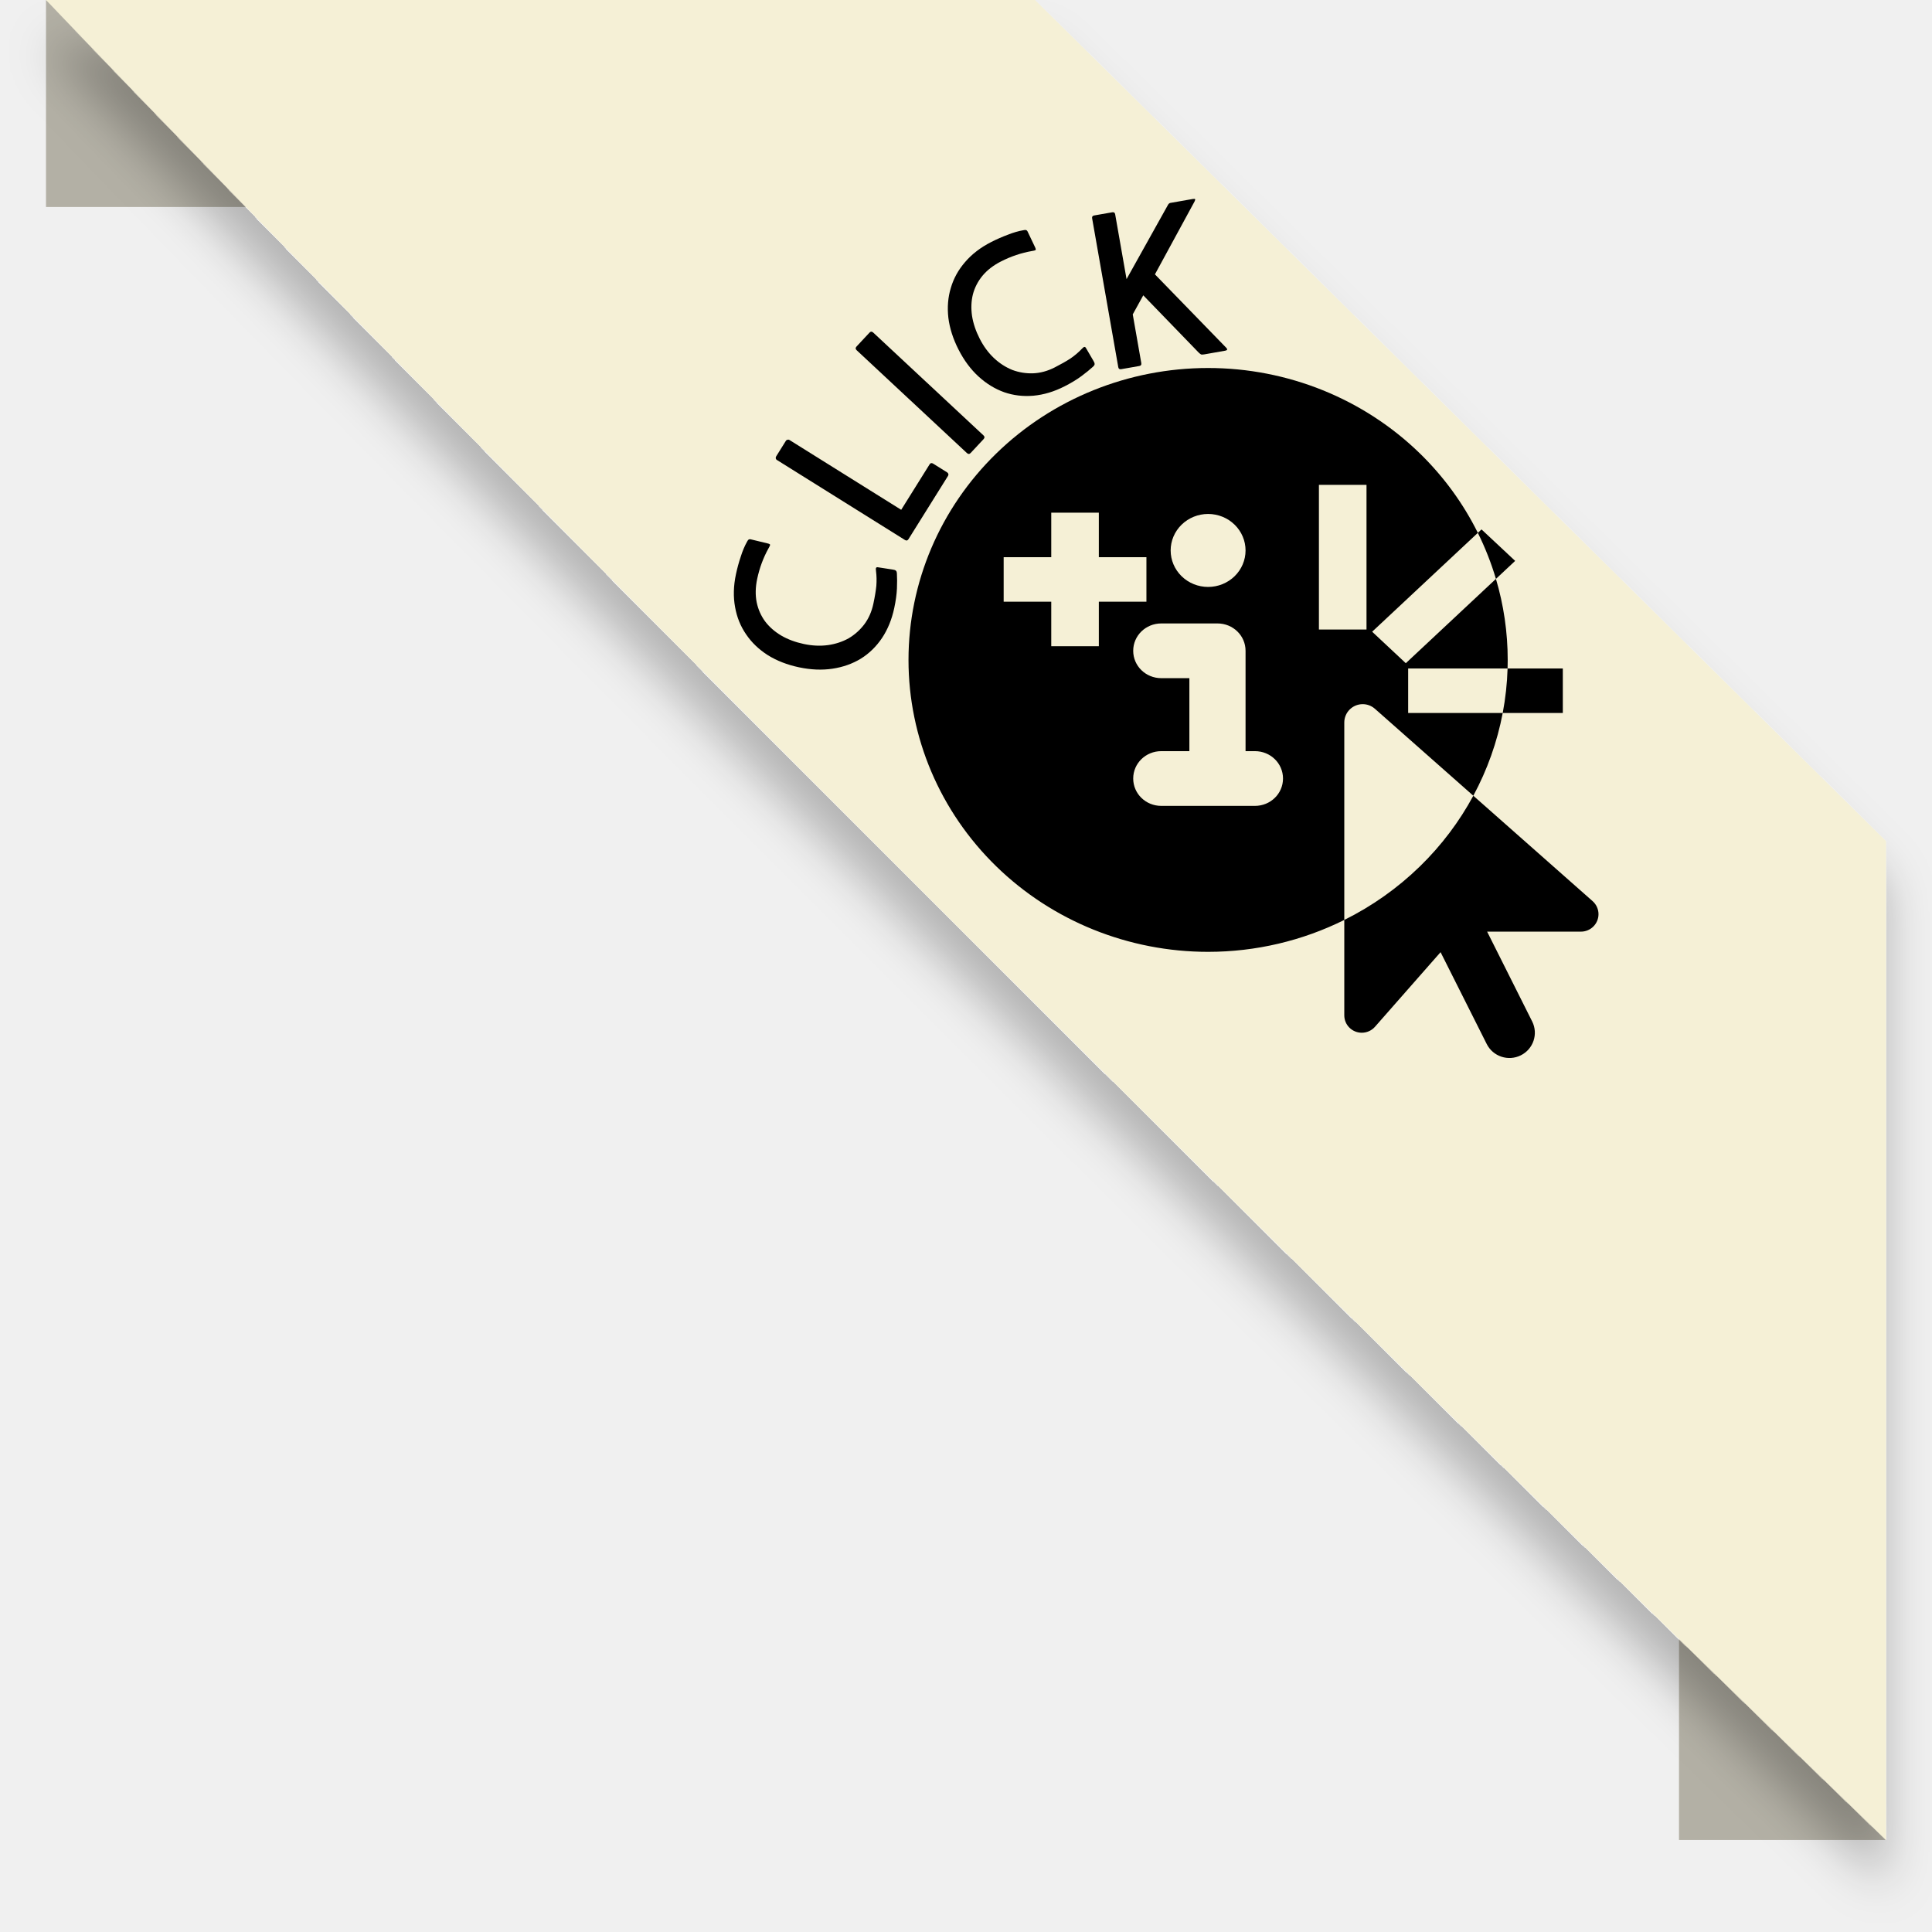
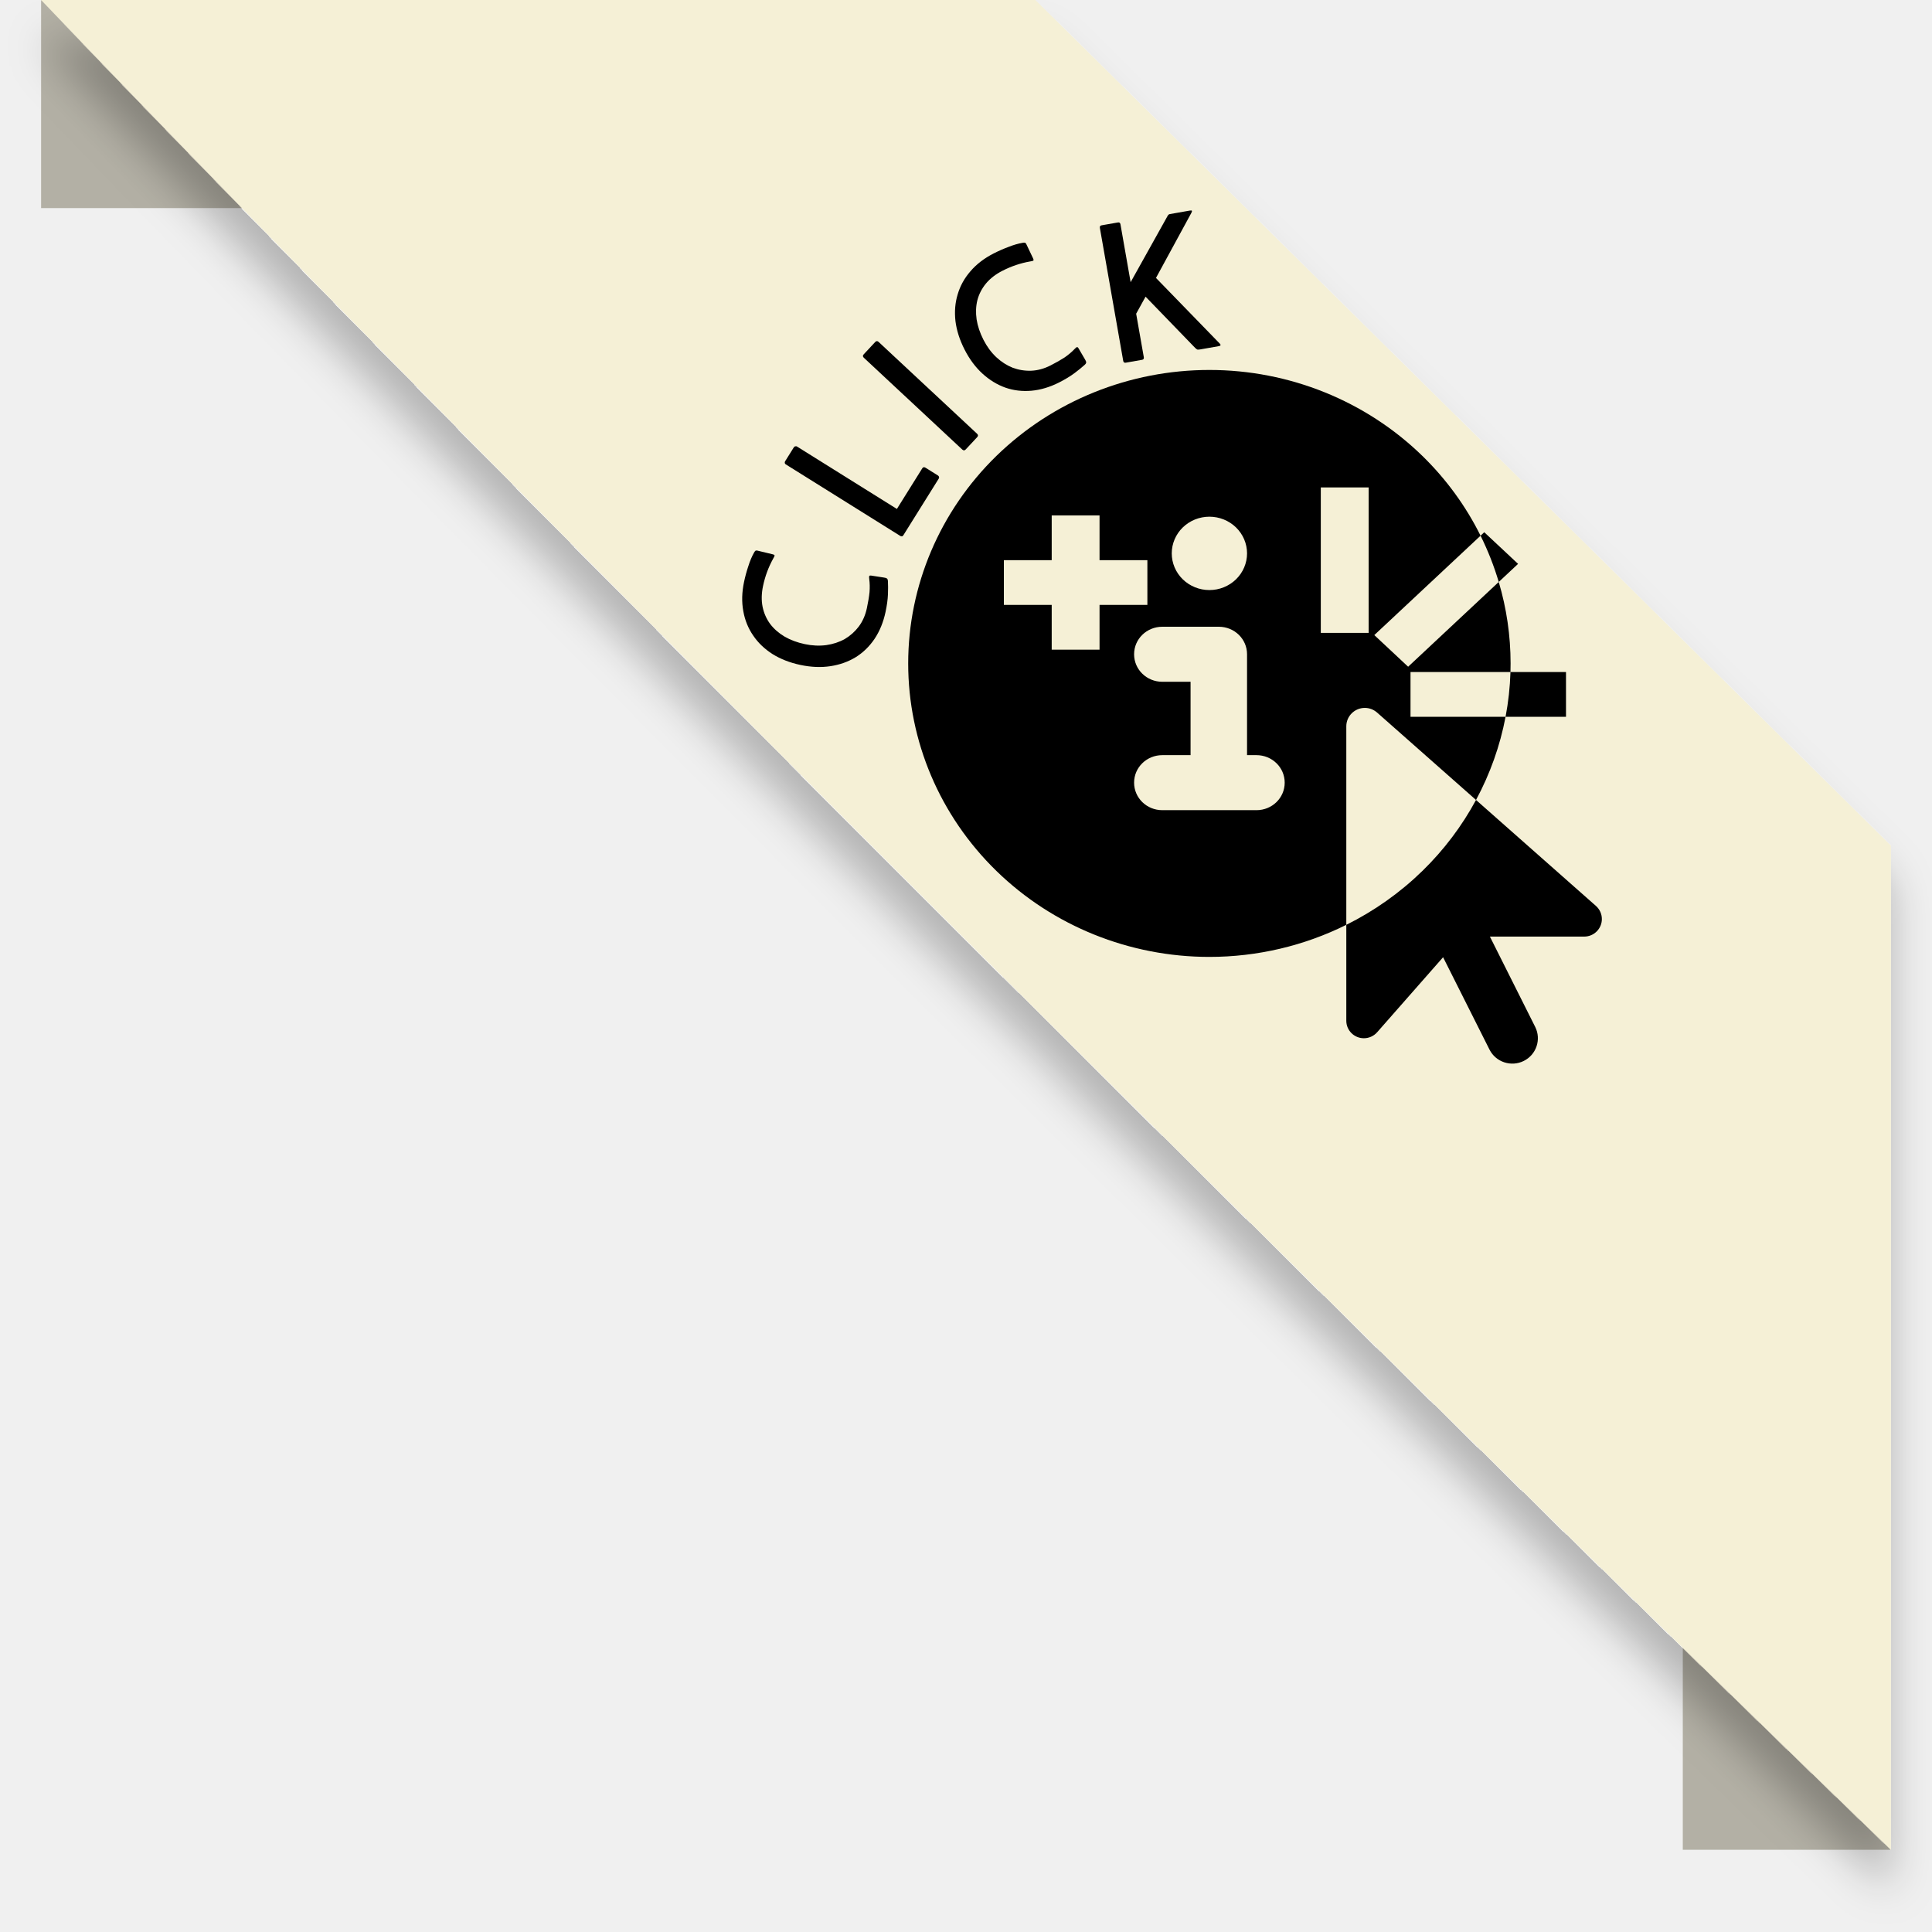
- <svg xmlns="http://www.w3.org/2000/svg" width="168" height="168" viewBox="0 0 168 168" fill="none">
+ <svg xmlns="http://www.w3.org/2000/svg" width="188" height="188" viewBox="0 0 188 188" fill="none">
  <g id="Property 1=Default">
    <g id="back">
-       <path d="M4 0L28 18H4V0Z" fill="#B3B0A5" />
-       <path d="M146 160V136L164 160H146Z" fill="#B3B0A5" />
+       <path d="M4 0L31 20.25H4V0Z" fill="#B3B0A5" />
+       <path d="M163.75 180V153L184 180H163.75Z" fill="#B3B0A5" />
    </g>
    <g id="Wrapper" filter="url(#filter0_d_418_865)">
-       <path d="M164 73.142L90 3.75918e-06L4 0C45.657 43.57 119.5 117.07 164 160V73.142Z" fill="#F5F0D6" />
+       <path d="M184 82.285L100.75 4.22908e-06L4 0C50.864 49.016 133.938 131.704 184 180V82.285Z" fill="#F5F0D6" />
    </g>
-     <g id="info">
-       <path id="Exclude" fill-rule="evenodd" clip-rule="evenodd" d="M116.895 79.995C113.261 81.802 109.208 82.769 105.053 82.769C98.143 82.769 91.516 80.095 86.631 75.334C81.745 70.574 79 64.117 79 57.385C79 50.652 81.745 44.196 86.631 39.435C91.516 34.674 98.143 32 105.053 32C111.962 32 118.589 34.674 123.475 39.435C125.557 41.464 127.25 43.8 128.508 46.335L119.318 54.932L122.244 57.67L130.081 50.338C130.755 52.608 131.105 54.979 131.105 57.385C131.105 57.633 131.102 57.881 131.094 58.129H122.449V62H130.671C130.194 64.515 129.33 66.94 128.115 69.194L119.561 61.636C119.264 61.375 118.891 61.231 118.497 61.231C117.613 61.231 116.895 61.945 116.895 62.824V79.995ZM116.895 79.995C119.303 78.798 121.527 77.232 123.475 75.334C125.347 73.51 126.905 71.436 128.115 69.194L138.489 78.361C138.813 78.649 139 79.061 139 79.494C139 80.332 138.316 81.012 137.473 81.012H129.315L133.232 88.821C133.778 89.906 133.336 91.225 132.244 91.767C131.153 92.31 129.826 91.871 129.281 90.785L125.267 82.797L119.561 89.288C119.271 89.618 118.85 89.803 118.414 89.803C117.579 89.803 116.895 89.13 116.895 88.292V79.995ZM130.671 62H135.897V58.129H131.094C131.055 59.435 130.912 60.729 130.671 62ZM130.081 50.338L131.753 48.773L128.827 46.036L128.508 46.335C129.147 47.623 129.673 48.962 130.081 50.338ZM103.424 65.317H100.982C99.628 65.317 98.54 66.378 98.54 67.697C98.54 69.016 99.628 70.077 100.982 70.077H109.123C110.477 70.077 111.566 69.016 111.566 67.697C111.566 66.378 110.477 65.317 109.123 65.317H108.309V56.591C108.309 55.273 107.22 54.212 105.867 54.212H100.982C99.628 54.212 98.54 55.273 98.54 56.591C98.54 57.91 99.628 58.971 100.982 58.971H103.424V65.317ZM107.355 45.622C106.745 45.027 105.916 44.692 105.053 44.692C104.189 44.692 103.361 45.027 102.75 45.622C102.139 46.217 101.796 47.024 101.796 47.865C101.796 48.707 102.139 49.514 102.75 50.109C103.361 50.704 104.189 51.038 105.053 51.038C105.916 51.038 106.745 50.704 107.355 50.109C107.966 49.514 108.309 48.707 108.309 47.865C108.309 47.024 107.966 46.217 107.355 45.622ZM118.827 42.161V54.742H114.689V42.161H118.827ZM95.551 48.452V44.581H91.413V48.452H87.275V52.323H91.413V56.194H95.551V52.323H99.689V48.452H95.551Z" fill="black" />
+     <g id="info" clip-path="url(#clip0_418_865)">
+       <path id="Exclude" fill-rule="evenodd" clip-rule="evenodd" d="M131.007 89.995C126.919 92.027 122.359 93.115 117.684 93.115C109.911 93.115 102.456 90.107 96.96 84.751C91.463 79.395 88.375 72.132 88.375 64.558C88.375 56.984 91.463 49.72 96.96 44.364C102.456 39.009 109.911 36 117.684 36C125.458 36 132.912 39.009 138.409 44.364C140.751 46.647 142.656 49.276 144.071 52.127L133.732 61.799L137.024 64.878L145.841 56.63C146.599 59.184 146.993 61.851 146.993 64.558C146.993 64.837 146.989 65.117 146.981 65.395H137.255V69.75H146.505C145.968 72.579 144.996 75.307 143.629 77.843L134.006 69.341C133.672 69.047 133.253 68.885 132.81 68.885C131.815 68.885 131.007 69.688 131.007 70.677V89.995ZM131.007 89.995C133.716 88.648 136.218 86.886 138.409 84.751C140.515 82.699 142.268 80.366 143.629 77.843L155.3 88.156C155.665 88.48 155.875 88.944 155.875 89.43C155.875 90.373 155.106 91.138 154.158 91.138H144.98L149.386 99.924C150 101.144 149.502 102.628 148.275 103.238C147.047 103.849 145.555 103.354 144.941 102.134L140.425 93.147L134.006 100.449C133.68 100.82 133.206 101.029 132.716 101.029C131.776 101.029 131.007 100.271 131.007 99.329V89.995ZM146.505 69.75H152.385V65.395H146.981C146.937 66.865 146.776 68.32 146.505 69.75ZM145.841 56.63L147.722 54.87L144.431 51.791L144.071 52.127C144.79 53.576 145.382 55.082 145.841 56.63ZM115.852 73.482H113.105C111.582 73.482 110.357 74.676 110.357 76.159C110.357 77.643 111.582 78.837 113.105 78.837H122.264C123.786 78.837 125.012 77.643 125.012 76.159C125.012 74.676 123.786 73.482 122.264 73.482H121.348V63.665C121.348 62.182 120.123 60.988 118.6 60.988H113.105C111.582 60.988 110.357 62.182 110.357 63.665C110.357 65.149 111.582 66.343 113.105 66.343H115.852V73.482ZM120.275 51.324C119.588 50.655 118.656 50.279 117.684 50.279C116.713 50.279 115.781 50.655 115.094 51.324C114.407 51.994 114.021 52.902 114.021 53.849C114.021 54.795 114.407 55.703 115.094 56.373C115.781 57.042 116.713 57.418 117.684 57.418C118.656 57.418 119.588 57.042 120.275 56.373C120.962 55.703 121.348 54.795 121.348 53.849C121.348 52.902 120.962 51.994 120.275 51.324ZM133.18 47.431V61.585H128.525V47.431H133.18ZM106.995 54.508V50.153H102.34V54.508H97.685V58.863H102.34V63.218H106.995V58.863H111.65L111.65 54.508H106.995Z" fill="black" />
    </g>
-     <path id="K" d="M104.739 30.812C104.609 30.835 104.512 30.84 104.449 30.826C104.396 30.799 104.325 30.745 104.237 30.663L99.415 25.68L98.5 27.339L99.244 31.576C99.269 31.718 99.211 31.801 99.069 31.826L97.491 32.103C97.349 32.128 97.266 32.07 97.241 31.928L94.968 18.986C94.943 18.844 95.001 18.761 95.143 18.736L96.721 18.459C96.863 18.434 96.946 18.492 96.971 18.634L97.961 24.272L101.534 17.869C101.596 17.737 101.674 17.662 101.768 17.645L103.701 17.306C103.831 17.283 103.905 17.288 103.923 17.322C103.941 17.355 103.923 17.425 103.868 17.532L100.429 23.857L106.631 30.242C106.764 30.377 106.73 30.462 106.529 30.497L104.739 30.812Z" fill="black" />
-     <path id="C" d="M95.04 31.891C94.774 32.135 94.44 32.406 94.04 32.704C93.64 33.002 93.151 33.298 92.574 33.592C91.665 34.056 90.76 34.328 89.859 34.41C88.969 34.486 88.123 34.386 87.321 34.107C86.514 33.818 85.77 33.362 85.089 32.74C84.408 32.117 83.828 31.335 83.348 30.394C82.874 29.464 82.58 28.543 82.466 27.632C82.362 26.715 82.433 25.85 82.68 25.038C82.92 24.215 83.333 23.466 83.918 22.791C84.509 22.099 85.264 21.519 86.183 21.051C86.664 20.805 87.148 20.593 87.635 20.412C88.117 20.22 88.575 20.088 89.009 20.015C89.143 19.987 89.234 19.994 89.283 20.037C89.326 20.069 89.37 20.141 89.413 20.253L89.986 21.456C90.073 21.628 90.09 21.727 90.037 21.754C89.983 21.781 89.881 21.806 89.731 21.829C88.804 21.991 87.907 22.293 87.041 22.735C86.378 23.072 85.842 23.487 85.433 23.979C85.034 24.465 84.756 25.003 84.6 25.595C84.454 26.181 84.429 26.806 84.525 27.471C84.627 28.12 84.849 28.781 85.192 29.454C85.53 30.117 85.945 30.68 86.437 31.143C86.923 31.596 87.455 31.938 88.031 32.17C88.612 32.386 89.214 32.483 89.836 32.462C90.469 32.436 91.096 32.265 91.716 31.949C92.272 31.665 92.731 31.404 93.095 31.165C93.463 30.91 93.783 30.64 94.054 30.353C94.166 30.229 94.249 30.166 94.303 30.166C94.356 30.166 94.402 30.203 94.44 30.278L95.085 31.384C95.155 31.496 95.188 31.587 95.183 31.657C95.189 31.721 95.141 31.799 95.04 31.891Z" fill="black" />
-     <path id="I" d="M85.516 37.855C85.63 37.962 85.634 38.072 85.528 38.186L84.41 39.384C84.304 39.498 84.194 39.502 84.08 39.396L74.496 30.459C74.382 30.352 74.378 30.242 74.485 30.128L75.602 28.93C75.708 28.816 75.818 28.812 75.932 28.919L85.516 37.855Z" fill="black" />
-     <path id="L" d="M78.994 46.89C78.963 46.941 78.919 46.977 78.863 46.999C78.803 47.004 78.748 46.99 78.697 46.959L67.553 39.995C67.502 39.964 67.471 39.923 67.46 39.873C67.445 39.807 67.453 39.749 67.485 39.698L68.343 38.324C68.375 38.273 68.421 38.245 68.481 38.24C68.536 38.218 68.59 38.224 68.641 38.255L78.365 44.331L80.835 40.378C80.911 40.256 81.016 40.236 81.148 40.319L82.369 41.082C82.42 41.114 82.453 41.162 82.468 41.229C82.48 41.278 82.469 41.328 82.438 41.379L78.994 46.89Z" fill="black" />
-     <path id="C_2" d="M77.992 49.881C78.014 50.241 78.015 50.67 77.995 51.169C77.974 51.668 77.897 52.234 77.762 52.868C77.55 53.866 77.192 54.74 76.689 55.492C76.188 56.232 75.578 56.826 74.857 57.274C74.124 57.72 73.302 58.011 72.389 58.148C71.477 58.285 70.504 58.244 69.471 58.025C68.45 57.808 67.549 57.457 66.769 56.972C65.991 56.475 65.364 55.876 64.888 55.174C64.399 54.469 64.077 53.676 63.921 52.797C63.755 51.903 63.779 50.951 63.994 49.941C64.106 49.413 64.245 48.903 64.411 48.411C64.565 47.916 64.751 47.477 64.967 47.094C65.03 46.972 65.093 46.906 65.157 46.895C65.209 46.881 65.292 46.893 65.407 46.929L66.702 47.242C66.89 47.282 66.978 47.331 66.965 47.389C66.953 47.448 66.908 47.543 66.831 47.674C66.374 48.497 66.045 49.384 65.843 50.334C65.688 51.062 65.673 51.74 65.797 52.367C65.924 52.983 66.168 53.538 66.529 54.032C66.892 54.514 67.363 54.927 67.94 55.27C68.508 55.6 69.162 55.843 69.901 56C70.629 56.155 71.328 56.187 71.997 56.096C72.655 56.003 73.255 55.805 73.798 55.503C74.331 55.187 74.785 54.781 75.161 54.284C75.539 53.776 75.8 53.181 75.945 52.5C76.075 51.89 76.161 51.368 76.204 50.936C76.237 50.489 76.228 50.07 76.177 49.679C76.15 49.514 76.154 49.41 76.188 49.368C76.221 49.326 76.279 49.314 76.361 49.331L77.626 49.527C77.758 49.542 77.849 49.574 77.9 49.622C77.954 49.658 77.985 49.744 77.992 49.881Z" fill="black" />
+     <path id="K" d="M116.797 34C116.667 34.023 116.571 34.028 116.507 34.015C116.454 33.987 116.383 33.933 116.296 33.851L111.473 28.868L110.558 30.527L111.303 34.764C111.328 34.906 111.269 34.99 111.127 35.014L109.549 35.292C109.408 35.316 109.324 35.258 109.299 35.116L107.026 22.174C107.001 22.032 107.06 21.949 107.202 21.924L108.779 21.647C108.921 21.622 109.005 21.681 109.03 21.823L110.02 27.46L113.592 21.058C113.654 20.925 113.732 20.85 113.827 20.834L115.759 20.494C115.889 20.471 115.963 20.477 115.981 20.51C115.999 20.544 115.981 20.614 115.927 20.721L112.487 27.045L118.689 33.43C118.823 33.565 118.789 33.651 118.588 33.686L116.797 34Z" fill="black" />
+     <path id="C" d="M105.548 35.503C105.282 35.747 104.948 36.018 104.548 36.316C104.148 36.614 103.659 36.91 103.082 37.205C102.173 37.668 101.268 37.94 100.367 38.022C99.477 38.099 98.63 37.998 97.829 37.719C97.022 37.43 96.278 36.974 95.597 36.352C94.916 35.729 94.335 34.947 93.856 34.006C93.382 33.076 93.088 32.155 92.974 31.244C92.87 30.327 92.941 29.462 93.188 28.65C93.428 27.827 93.841 27.078 94.426 26.403C95.017 25.711 95.772 25.131 96.691 24.663C97.172 24.418 97.656 24.205 98.143 24.024C98.625 23.832 99.083 23.7 99.517 23.627C99.651 23.599 99.742 23.606 99.791 23.649C99.834 23.681 99.877 23.753 99.921 23.865L100.494 25.069C100.581 25.24 100.598 25.339 100.544 25.366C100.491 25.393 100.389 25.418 100.239 25.441C99.312 25.603 98.415 25.905 97.549 26.347C96.886 26.684 96.35 27.099 95.941 27.591C95.542 28.077 95.264 28.615 95.108 29.207C94.962 29.793 94.937 30.418 95.033 31.083C95.135 31.732 95.357 32.393 95.7 33.066C96.038 33.729 96.453 34.292 96.945 34.756C97.431 35.208 97.963 35.55 98.539 35.782C99.12 35.998 99.722 36.095 100.344 36.074C100.977 36.048 101.604 35.877 102.224 35.561C102.78 35.278 103.239 35.016 103.602 34.778C103.971 34.522 104.291 34.252 104.562 33.965C104.674 33.841 104.757 33.779 104.81 33.778C104.864 33.778 104.91 33.815 104.948 33.89L105.593 34.996C105.663 35.108 105.696 35.199 105.691 35.269C105.697 35.333 105.649 35.411 105.548 35.503Z" fill="black" />
+     <path id="I" d="M95.078 42.207C95.192 42.314 95.196 42.424 95.089 42.538L93.972 43.736C93.866 43.85 93.755 43.854 93.641 43.748L84.058 34.811C83.944 34.704 83.94 34.594 84.046 34.48L85.163 33.282C85.27 33.168 85.38 33.164 85.494 33.27L95.078 42.207Z" fill="black" />
+     <path id="L" d="M87.905 52.084C87.873 52.135 87.829 52.171 87.773 52.192C87.713 52.197 87.658 52.184 87.607 52.152L76.464 45.189C76.413 45.157 76.382 45.117 76.37 45.067C76.355 45.001 76.363 44.942 76.395 44.892L77.253 43.518C77.285 43.467 77.331 43.439 77.391 43.434C77.447 43.412 77.5 43.417 77.551 43.449L87.275 49.525L89.745 45.571C89.822 45.449 89.926 45.43 90.058 45.512L91.279 46.275C91.33 46.307 91.363 46.356 91.379 46.422C91.39 46.472 91.38 46.522 91.348 46.573L87.905 52.084Z" fill="black" />
+     <path id="C_2" d="M86.402 56.558C86.423 56.919 86.424 57.348 86.404 57.847C86.384 58.346 86.306 58.912 86.171 59.546C85.959 60.543 85.602 61.418 85.099 62.17C84.598 62.91 83.987 63.504 83.266 63.952C82.533 64.397 81.711 64.689 80.798 64.826C79.886 64.963 78.913 64.922 77.88 64.703C76.859 64.486 75.958 64.135 75.178 63.65C74.4 63.153 73.773 62.554 73.297 61.851C72.809 61.146 72.486 60.354 72.33 59.474C72.164 58.58 72.189 57.629 72.403 56.619C72.515 56.091 72.654 55.581 72.82 55.089C72.975 54.594 73.16 54.155 73.376 53.771C73.439 53.65 73.502 53.583 73.566 53.572C73.618 53.559 73.701 53.57 73.816 53.607L75.112 53.919C75.299 53.959 75.387 54.008 75.375 54.067C75.362 54.126 75.317 54.221 75.241 54.352C74.784 55.175 74.454 56.061 74.252 57.012C74.097 57.74 74.082 58.417 74.206 59.045C74.333 59.661 74.577 60.216 74.938 60.71C75.302 61.192 75.772 61.605 76.349 61.948C76.917 62.277 77.571 62.521 78.311 62.678C79.038 62.832 79.737 62.864 80.406 62.774C81.064 62.68 81.664 62.483 82.207 62.181C82.74 61.865 83.195 61.459 83.57 60.962C83.948 60.453 84.21 59.859 84.354 59.178C84.484 58.568 84.57 58.046 84.613 57.614C84.647 57.167 84.638 56.748 84.586 56.356C84.56 56.191 84.563 56.088 84.597 56.046C84.63 56.004 84.688 55.992 84.77 56.009L86.035 56.204C86.167 56.22 86.258 56.252 86.309 56.3C86.363 56.335 86.394 56.422 86.402 56.558Z" fill="black" />
  </g>
  <defs>
-     <filter id="filter0_d_418_865" x="0" y="0" width="168" height="168" filterUnits="userSpaceOnUse" color-interpolation-filters="sRGB">
+     <filter id="filter0_d_418_865" x="0" y="0" width="188" height="188" filterUnits="userSpaceOnUse" color-interpolation-filters="sRGB">
      <feFlood flood-opacity="0" result="BackgroundImageFix" />
      <feColorMatrix in="SourceAlpha" type="matrix" values="0 0 0 0 0 0 0 0 0 0 0 0 0 0 0 0 0 0 127 0" result="hardAlpha" />
      <feOffset dy="4" />
      <feGaussianBlur stdDeviation="2" />
      <feComposite in2="hardAlpha" operator="out" />
      <feColorMatrix type="matrix" values="0 0 0 0 0 0 0 0 0 0 0 0 0 0 0 0 0 0 0.25 0" />
      <feBlend mode="normal" in2="BackgroundImageFix" result="effect1_dropShadow_418_865" />
      <feBlend mode="normal" in="SourceGraphic" in2="effect1_dropShadow_418_865" result="shape" />
    </filter>
+     <clipPath id="clip0_418_865">
+       <rect width="72" height="72" fill="white" transform="translate(88.375 36)" />
+     </clipPath>
  </defs>
</svg>
